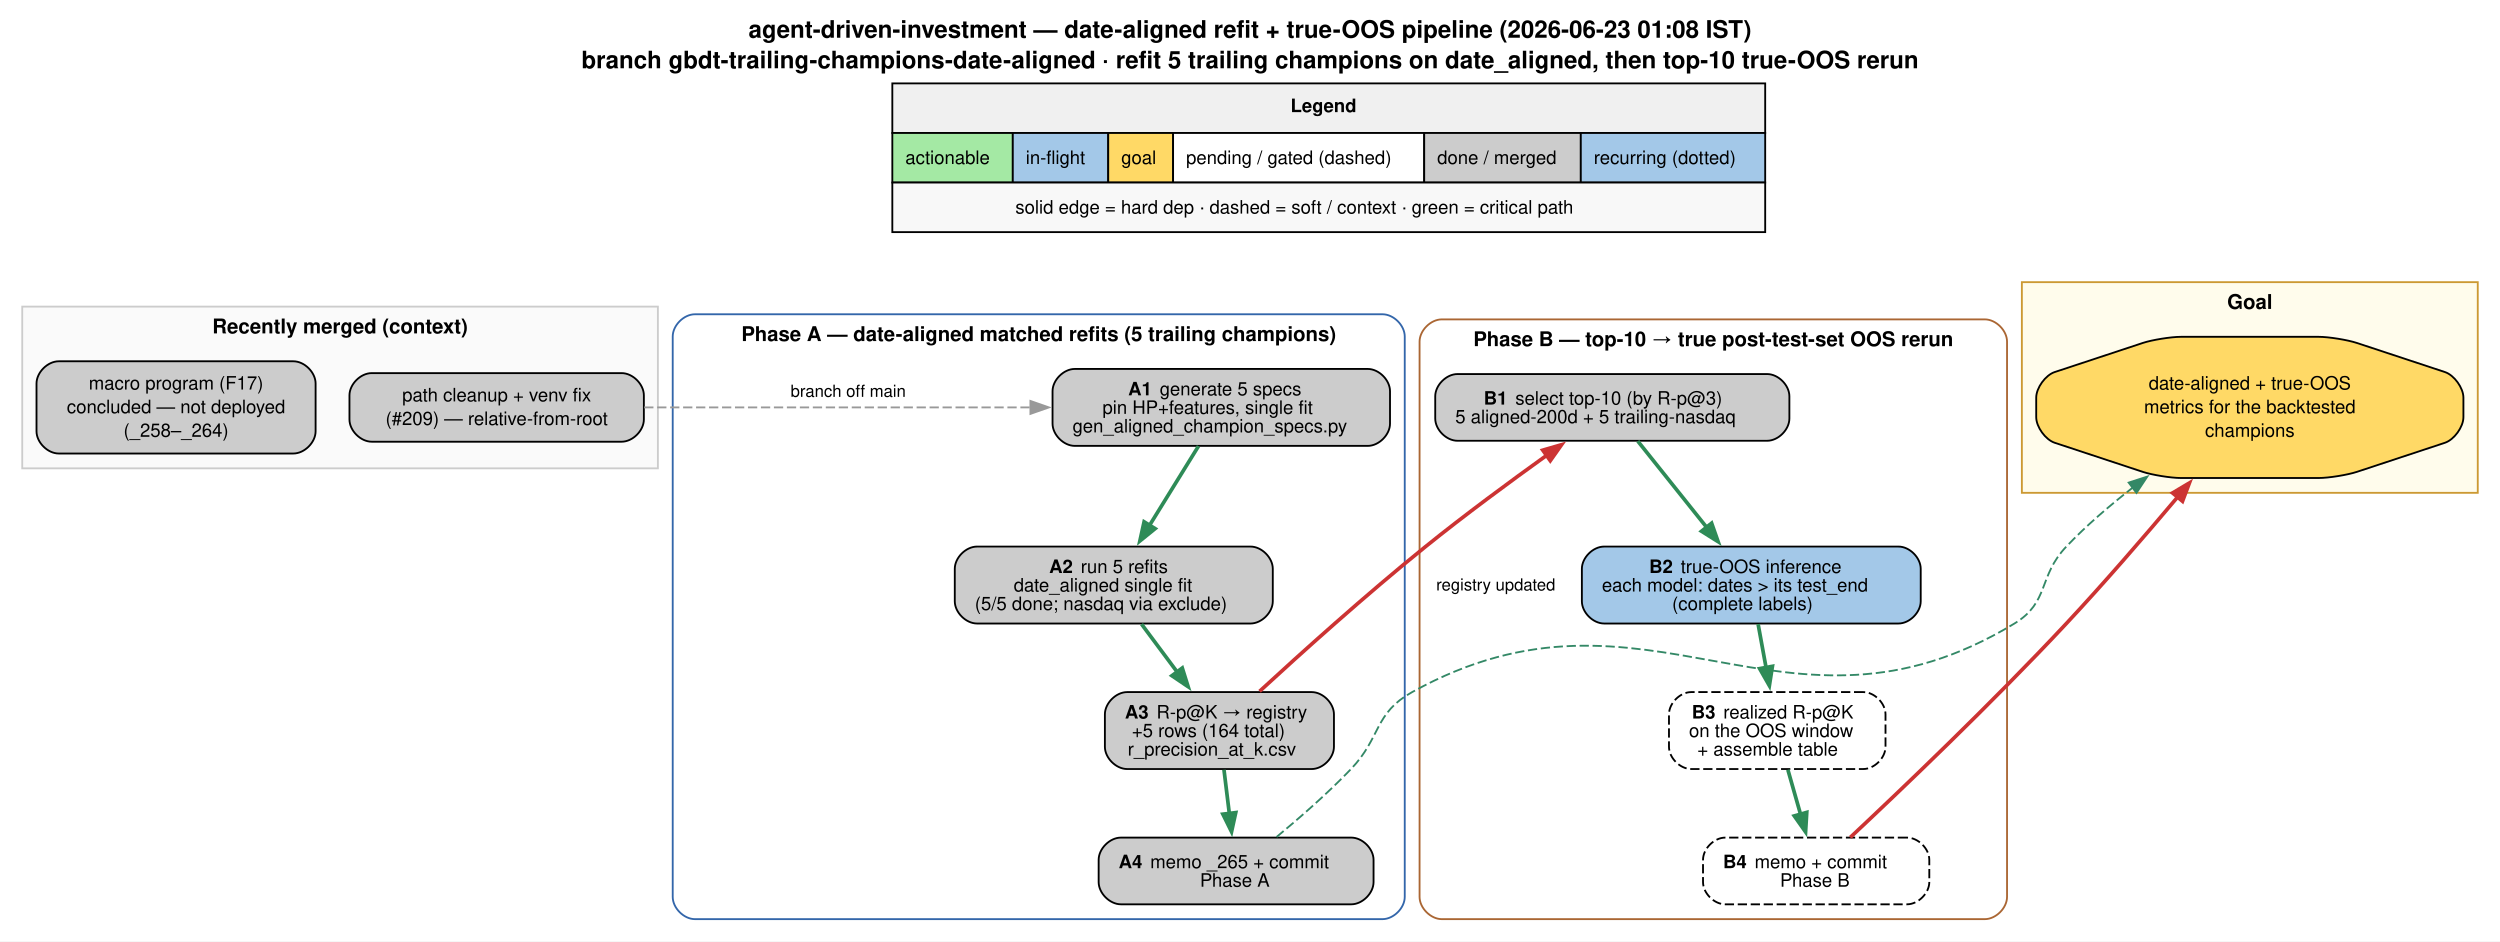
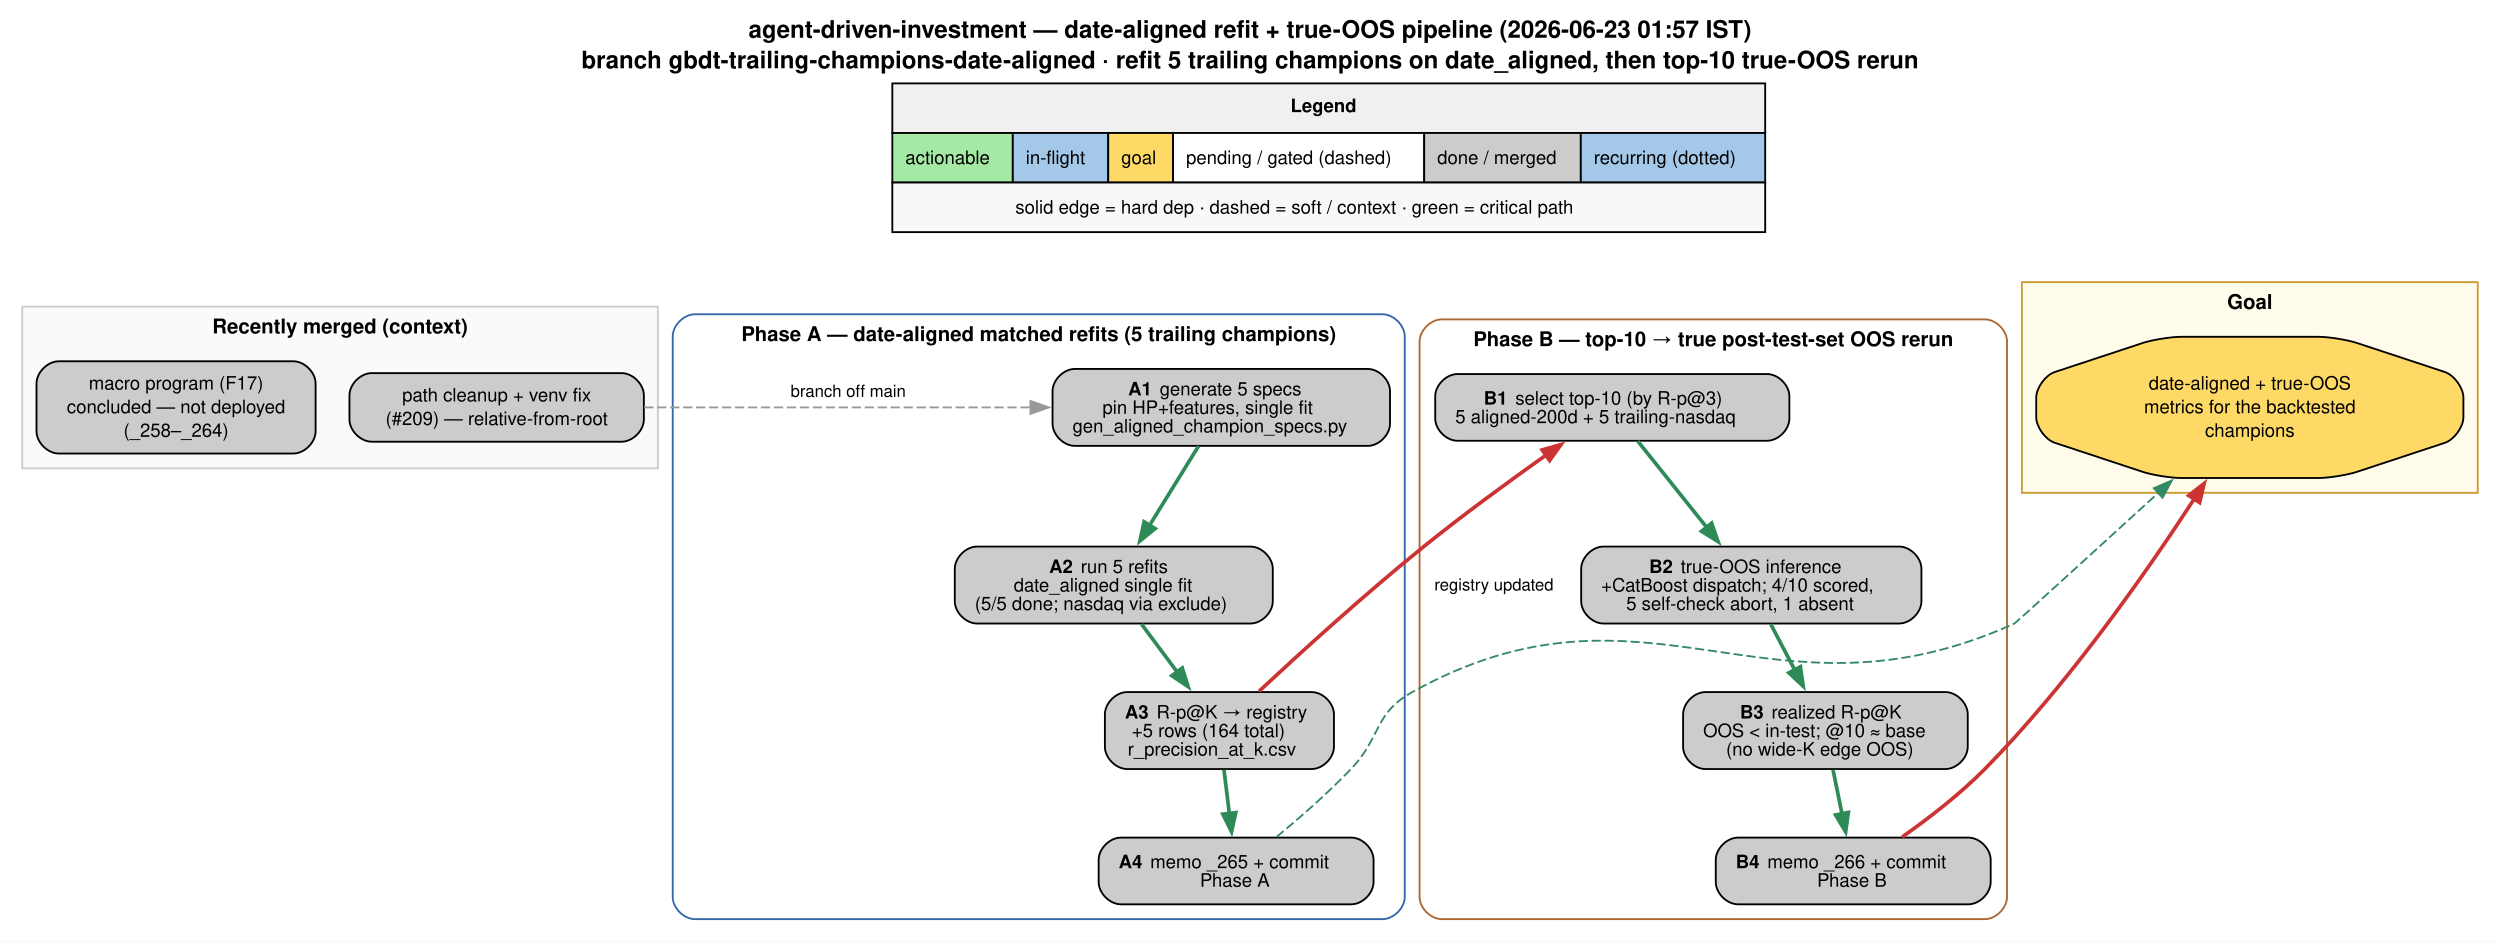
<svg xmlns="http://www.w3.org/2000/svg" width="1349pt" height="508pt" viewBox="0.00 0.00 1349.00 508.00">
  <g id="graph0" class="graph" transform="scale(1 1) rotate(0) translate(4 503.97)">
    <polygon fill="white" stroke="none" points="-4,4 -4,-503.97 1345,-503.97 1345,4 -4,4" />
-     <text xml:space="preserve" text-anchor="middle" x="670.5" y="-483.62" font-family="Helvetica,sans-Serif" font-weight="bold" font-size="13.00">agent-driven-investment — date-aligned refit + true-OOS pipeline (2026-06-23 01:08 IST)</text>
+     <text xml:space="preserve" text-anchor="middle" x="670.5" y="-483.62" font-family="Helvetica,sans-Serif" font-weight="bold" font-size="13.00">agent-driven-investment — date-aligned refit + true-OOS pipeline (2026-06-23 01:57 IST)</text>
    <text xml:space="preserve" text-anchor="middle" x="670.5" y="-467.12" font-family="Helvetica,sans-Serif" font-weight="bold" font-size="13.00">branch gbdt-trailing-champions-date-aligned · refit 5 trailing champions on date_aligned, then top-10 true-OOS rerun</text>
    <g id="clust2" class="cluster">
      <polygon fill="#fafafa" stroke="#cccccc" points="8,-251.25 8,-338.52 351,-338.52 351,-251.25 8,-251.25" />
      <text xml:space="preserve" text-anchor="middle" x="179.5" y="-324.07" font-family="Helvetica,sans-Serif" font-weight="bold" font-size="11.00">Recently merged (context)</text>
    </g>
    <g id="clust3" class="cluster">
      <path fill="white" stroke="#3366aa" d="M371,-8C371,-8 742,-8 742,-8 748,-8 754,-14 754,-20 754,-20 754,-322.39 754,-322.39 754,-328.39 748,-334.39 742,-334.39 742,-334.39 371,-334.39 371,-334.39 365,-334.39 359,-328.39 359,-322.39 359,-322.39 359,-20 359,-20 359,-14 365,-8 371,-8" />
      <text xml:space="preserve" text-anchor="middle" x="556.5" y="-319.94" font-family="Helvetica,sans-Serif" font-weight="bold" font-size="11.00">Phase A — date-aligned matched refits (5 trailing champions)</text>
    </g>
    <g id="clust4" class="cluster">
      <path fill="white" stroke="#aa6633" d="M774,-8C774,-8 1067,-8 1067,-8 1073,-8 1079,-14 1079,-20 1079,-20 1079,-319.63 1079,-319.63 1079,-325.63 1073,-331.63 1067,-331.63 1067,-331.63 774,-331.63 774,-331.63 768,-331.63 762,-325.63 762,-319.63 762,-319.63 762,-20 762,-20 762,-14 768,-8 774,-8" />
      <text xml:space="preserve" text-anchor="middle" x="920.5" y="-317.18" font-family="Helvetica,sans-Serif" font-weight="bold" font-size="11.00">Phase B — top-10 → true post-test-set OOS rerun</text>
    </g>
    <g id="clust5" class="cluster">
      <polygon fill="#fffcec" stroke="#cc9933" points="1087,-238.04 1087,-351.72 1333,-351.72 1333,-238.04 1087,-238.04" />
      <text xml:space="preserve" text-anchor="middle" x="1210" y="-337.27" font-family="Helvetica,sans-Serif" font-weight="bold" font-size="11.00">Goal</text>
    </g>
    <g id="node1" class="node">
      <path fill="lightgrey" stroke="none" d="M936.5,-458.97C936.5,-458.97 489.5,-458.97 489.5,-458.97 483.5,-458.97 477.5,-452.97 477.5,-446.97 477.5,-446.97 477.5,-390.72 477.5,-390.72 477.5,-384.72 483.5,-378.72 489.5,-378.72 489.5,-378.72 936.5,-378.72 936.5,-378.72 942.5,-378.72 948.5,-384.72 948.5,-390.72 948.5,-390.72 948.5,-446.97 948.5,-446.97 948.5,-452.97 942.5,-458.97 936.5,-458.97" />
      <polygon fill="#f0f0f0" stroke="none" points="477.5,-432.22 477.5,-458.97 948.5,-458.97 948.5,-432.22 477.5,-432.22" />
      <polygon fill="none" stroke="black" points="477.5,-432.22 477.5,-458.97 948.5,-458.97 948.5,-432.22 477.5,-432.22" />
      <text xml:space="preserve" text-anchor="start" x="692.38" y="-443.47" font-family="Helvetica,sans-Serif" font-weight="bold" font-size="10.00">Legend</text>
      <polygon fill="#a4e9a4" stroke="none" points="477.5,-405.47 477.5,-432.22 542.5,-432.22 542.5,-405.47 477.5,-405.47" />
      <polygon fill="none" stroke="black" points="477.5,-405.47 477.5,-432.22 542.5,-432.22 542.5,-405.47 477.5,-405.47" />
      <text xml:space="preserve" text-anchor="start" x="484.5" y="-415.47" font-family="Helvetica,sans-Serif" font-size="10.00">actionable</text>
      <polygon fill="#a3c8e8" stroke="none" points="542.5,-405.47 542.5,-432.22 594,-432.22 594,-405.47 542.5,-405.47" />
      <polygon fill="none" stroke="black" points="542.5,-405.47 542.5,-432.22 594,-432.22 594,-405.47 542.5,-405.47" />
      <text xml:space="preserve" text-anchor="start" x="549.5" y="-415.47" font-family="Helvetica,sans-Serif" font-size="10.00">in-flight</text>
      <polygon fill="#ffd966" stroke="none" points="594,-405.47 594,-432.22 629,-432.22 629,-405.47 594,-405.47" />
      <polygon fill="none" stroke="black" points="594,-405.47 594,-432.22 629,-432.22 629,-405.47 594,-405.47" />
      <text xml:space="preserve" text-anchor="start" x="601" y="-415.47" font-family="Helvetica,sans-Serif" font-size="10.00">goal</text>
      <polygon fill="#ffffff" stroke="none" points="629,-405.47 629,-432.22 764.5,-432.22 764.5,-405.47 629,-405.47" />
      <polygon fill="none" stroke="black" points="629,-405.47 629,-432.22 764.5,-432.22 764.5,-405.47 629,-405.47" />
      <text xml:space="preserve" text-anchor="start" x="636" y="-415.47" font-family="Helvetica,sans-Serif" font-size="10.00">pending / gated (dashed)</text>
      <polygon fill="#cccccc" stroke="none" points="764.5,-405.47 764.5,-432.22 849,-432.22 849,-405.47 764.5,-405.47" />
      <polygon fill="none" stroke="black" points="764.5,-405.47 764.5,-432.22 849,-432.22 849,-405.47 764.5,-405.47" />
      <text xml:space="preserve" text-anchor="start" x="771.5" y="-415.47" font-family="Helvetica,sans-Serif" font-size="10.00">done / merged</text>
      <polygon fill="#a3c8e8" stroke="none" points="849,-405.47 849,-432.22 948.5,-432.22 948.5,-405.47 849,-405.47" />
      <polygon fill="none" stroke="black" points="849,-405.47 849,-432.22 948.5,-432.22 948.5,-405.47 849,-405.47" />
      <text xml:space="preserve" text-anchor="start" x="856" y="-415.47" font-family="Helvetica,sans-Serif" font-size="10.00">recurring (dotted)</text>
      <polygon fill="#f8f8f8" stroke="none" points="477.5,-378.72 477.5,-405.47 948.5,-405.47 948.5,-378.72 477.5,-378.72" />
      <polygon fill="none" stroke="black" points="477.5,-378.72 477.5,-405.47 948.5,-405.47 948.5,-378.72 477.5,-378.72" />
      <text xml:space="preserve" text-anchor="start" x="543.88" y="-388.72" font-family="Helvetica,sans-Serif" font-size="10.00">solid edge = hard dep · dashed = soft / context · green = critical path</text>
    </g>
    <g id="node2" class="node">
      <path fill="#cccccc" stroke="black" d="M154.3,-309.02C154.3,-309.02 27.7,-309.02 27.7,-309.02 21.7,-309.02 15.7,-303.02 15.7,-297.02 15.7,-297.02 15.7,-271.25 15.7,-271.25 15.7,-265.25 21.7,-259.25 27.7,-259.25 27.7,-259.25 154.3,-259.25 154.3,-259.25 160.3,-259.25 166.3,-265.25 166.3,-271.25 166.3,-271.25 166.3,-297.02 166.3,-297.02 166.3,-303.02 160.3,-309.02 154.3,-309.02" />
      <text xml:space="preserve" text-anchor="middle" x="91" y="-293.76" font-family="Helvetica,sans-Serif" font-size="10.00">macro program (F17)</text>
      <text xml:space="preserve" text-anchor="middle" x="91" y="-281.01" font-family="Helvetica,sans-Serif" font-size="10.00">concluded — not deployed</text>
      <text xml:space="preserve" text-anchor="middle" x="91" y="-268.26" font-family="Helvetica,sans-Serif" font-size="10.00">(_258–_264)</text>
    </g>
    <g id="node4" class="node">
      <path fill="#cccccc" stroke="black" d="M734.05,-304.89C734.05,-304.89 575.95,-304.89 575.95,-304.89 569.95,-304.89 563.95,-298.89 563.95,-292.89 563.95,-292.89 563.95,-275.37 563.95,-275.37 563.95,-269.37 569.95,-263.37 575.95,-263.37 575.95,-263.37 734.05,-263.37 734.05,-263.37 740.05,-263.37 746.05,-269.37 746.05,-275.37 746.05,-275.37 746.05,-292.89 746.05,-292.89 746.05,-298.89 740.05,-304.89 734.05,-304.89" />
      <text xml:space="preserve" text-anchor="start" x="604.75" y="-290.63" font-family="Helvetica,sans-Serif" font-weight="bold" font-size="10.00">A1</text>
      <text xml:space="preserve" text-anchor="start" x="619" y="-290.63" font-family="Helvetica,sans-Serif" font-size="10.00"> generate 5 specs</text>
      <text xml:space="preserve" text-anchor="start" x="590.88" y="-280.63" font-family="Helvetica,sans-Serif" font-size="10.00">pin HP+features, single fit</text>
      <text xml:space="preserve" text-anchor="start" x="574.75" y="-270.63" font-family="Helvetica,sans-Serif" font-size="10.00">gen_aligned_champion_specs.py</text>
    </g>
    <g id="node8" class="node">
      <path fill="#cccccc" stroke="black" d="M949.55,-302.13C949.55,-302.13 782.45,-302.13 782.45,-302.13 776.45,-302.13 770.45,-296.13 770.45,-290.13 770.45,-290.13 770.45,-278.13 770.45,-278.13 770.45,-272.13 776.45,-266.13 782.45,-266.13 782.45,-266.13 949.55,-266.13 949.55,-266.13 955.55,-266.13 961.55,-272.13 961.55,-278.13 961.55,-278.13 961.55,-290.13 961.55,-290.13 961.55,-296.13 955.55,-302.13 949.55,-302.13" />
      <text xml:space="preserve" text-anchor="start" x="796.62" y="-285.63" font-family="Helvetica,sans-Serif" font-weight="bold" font-size="10.00">B1</text>
      <text xml:space="preserve" text-anchor="start" x="810.88" y="-285.63" font-family="Helvetica,sans-Serif" font-size="10.00"> select top-10 (by R-p@3)</text>
      <text xml:space="preserve" text-anchor="start" x="781.25" y="-275.63" font-family="Helvetica,sans-Serif" font-size="10.00">5 aligned-200d + 5 trailing-nasdaq</text>
    </g>
    <g id="node12" class="node">
      <path fill="#ffd966" stroke="black" d="M1325.26,-278.87C1325.26,-278.87 1325.26,-289.39 1325.26,-289.39 1325.26,-294.65 1320.27,-301.56 1315.28,-303.21 1315.28,-303.21 1267.73,-318.92 1267.73,-318.92 1262.74,-320.57 1252.48,-322.22 1247.23,-322.22 1247.23,-322.22 1172.77,-322.22 1172.77,-322.22 1167.52,-322.22 1157.26,-320.57 1152.27,-318.92 1152.27,-318.92 1104.72,-303.21 1104.72,-303.21 1099.73,-301.56 1094.74,-294.65 1094.74,-289.39 1094.74,-289.39 1094.74,-278.87 1094.74,-278.87 1094.74,-273.61 1099.73,-266.7 1104.72,-265.05 1104.72,-265.05 1152.27,-249.34 1152.27,-249.34 1157.26,-247.69 1167.52,-246.04 1172.77,-246.04 1172.77,-246.04 1247.23,-246.04 1247.23,-246.04 1252.48,-246.04 1262.74,-247.69 1267.73,-249.34 1267.73,-249.34 1315.28,-265.05 1315.28,-265.05 1320.27,-266.7 1325.26,-273.61 1325.26,-278.87" />
      <text xml:space="preserve" text-anchor="middle" x="1210" y="-293.76" font-family="Helvetica,sans-Serif" font-size="10.00">date-aligned + true-OOS</text>
      <text xml:space="preserve" text-anchor="middle" x="1210" y="-281.01" font-family="Helvetica,sans-Serif" font-size="10.00">metrics for the backtested</text>
      <text xml:space="preserve" text-anchor="middle" x="1210" y="-268.26" font-family="Helvetica,sans-Serif" font-size="10.00">champions</text>
    </g>
    <g id="node3" class="node">
      <path fill="#cccccc" stroke="black" d="M331.43,-302.64C331.43,-302.64 196.57,-302.64 196.57,-302.64 190.57,-302.64 184.57,-296.64 184.57,-290.64 184.57,-290.64 184.57,-277.62 184.57,-277.62 184.57,-271.62 190.57,-265.62 196.57,-265.62 196.57,-265.62 331.43,-265.62 331.43,-265.62 337.43,-265.62 343.43,-271.62 343.43,-277.62 343.43,-277.62 343.43,-290.64 343.43,-290.64 343.43,-296.64 337.43,-302.64 331.43,-302.64" />
      <text xml:space="preserve" text-anchor="middle" x="264" y="-287.38" font-family="Helvetica,sans-Serif" font-size="10.00">path cleanup + venv fix</text>
      <text xml:space="preserve" text-anchor="middle" x="264" y="-274.63" font-family="Helvetica,sans-Serif" font-size="10.00">(#209) — relative-from-root</text>
    </g>
    <g id="edge5" class="edge">
      <path fill="none" stroke="#999999" stroke-dasharray="5,2" d="M343.6,-284.13C403.86,-284.13 487.12,-284.13 552.38,-284.13" />
      <polygon fill="#999999" stroke="#999999" points="552.01,-287.63 562.01,-284.13 552.01,-280.63 552.01,-287.63" />
      <text xml:space="preserve" text-anchor="middle" x="453.69" y="-289.83" font-family="Helvetica,sans-Serif" font-size="9.00">branch off main</text>
    </g>
    <g id="node5" class="node">
      <path fill="#cccccc" stroke="black" d="M670.8,-209.04C670.8,-209.04 523.2,-209.04 523.2,-209.04 517.2,-209.04 511.2,-203.04 511.2,-197.04 511.2,-197.04 511.2,-179.52 511.2,-179.52 511.2,-173.52 517.2,-167.52 523.2,-167.52 523.2,-167.52 670.8,-167.52 670.8,-167.52 676.8,-167.52 682.8,-173.52 682.8,-179.52 682.8,-179.52 682.8,-197.04 682.8,-197.04 682.8,-203.04 676.8,-209.04 670.8,-209.04" />
      <text xml:space="preserve" text-anchor="start" x="562.12" y="-194.78" font-family="Helvetica,sans-Serif" font-weight="bold" font-size="10.00">A2</text>
      <text xml:space="preserve" text-anchor="start" x="576.38" y="-194.78" font-family="Helvetica,sans-Serif" font-size="10.00"> run 5 refits</text>
      <text xml:space="preserve" text-anchor="start" x="543" y="-184.78" font-family="Helvetica,sans-Serif" font-size="10.00">date_aligned single fit</text>
      <text xml:space="preserve" text-anchor="start" x="522" y="-174.78" font-family="Helvetica,sans-Serif" font-size="10.00">(5/5 done; nasdaq via exclude)</text>
    </g>
    <g id="edge6" class="edge">
      <path fill="none" stroke="#2e8b57" stroke-width="2" d="M642.7,-263.23C634.99,-250.75 624.88,-234.39 616.13,-220.24" />
      <polygon fill="#2e8b57" stroke="#2e8b57" stroke-width="2" points="619.31,-218.72 611.07,-212.05 613.35,-222.4 619.31,-218.72" />
    </g>
    <g id="node6" class="node">
      <path fill="#cccccc" stroke="black" d="M703.8,-130.52C703.8,-130.52 604.2,-130.52 604.2,-130.52 598.2,-130.52 592.2,-124.52 592.2,-118.52 592.2,-118.52 592.2,-101 592.2,-101 592.2,-95 598.2,-89 604.2,-89 604.2,-89 703.8,-89 703.8,-89 709.8,-89 715.8,-95 715.8,-101 715.8,-101 715.8,-118.52 715.8,-118.52 715.8,-124.52 709.8,-130.52 703.8,-130.52" />
      <text xml:space="preserve" text-anchor="start" x="603" y="-116.26" font-family="Helvetica,sans-Serif" font-weight="bold" font-size="10.00">A3</text>
      <text xml:space="preserve" text-anchor="start" x="617.25" y="-116.26" font-family="Helvetica,sans-Serif" font-size="10.00"> R-p@K → registry</text>
      <text xml:space="preserve" text-anchor="start" x="606.75" y="-106.26" font-family="Helvetica,sans-Serif" font-size="10.00">+5 rows (164 total)</text>
      <text xml:space="preserve" text-anchor="start" x="604.5" y="-96.26" font-family="Helvetica,sans-Serif" font-size="10.00">r_precision_at_k.csv</text>
    </g>
    <g id="edge7" class="edge">
      <path fill="none" stroke="#2e8b57" stroke-width="2" d="M611.98,-167.18C617.89,-159.24 624.8,-149.95 631.3,-141.23" />
      <polygon fill="#2e8b57" stroke="#2e8b57" stroke-width="2" points="633.95,-143.53 637.12,-133.42 628.34,-139.35 633.95,-143.53" />
    </g>
    <g id="node7" class="node">
      <path fill="#cccccc" stroke="black" d="M725.17,-52C725.17,-52 600.83,-52 600.83,-52 594.83,-52 588.83,-46 588.83,-40 588.83,-40 588.83,-28 588.83,-28 588.83,-22 594.83,-16 600.83,-16 600.83,-16 725.17,-16 725.17,-16 731.17,-16 737.17,-22 737.17,-28 737.17,-28 737.17,-40 737.17,-40 737.17,-46 731.17,-52 725.17,-52" />
      <text xml:space="preserve" text-anchor="start" x="599.62" y="-35.5" font-family="Helvetica,sans-Serif" font-weight="bold" font-size="10.00">A4</text>
      <text xml:space="preserve" text-anchor="start" x="613.88" y="-35.5" font-family="Helvetica,sans-Serif" font-size="10.00"> memo _265 + commit</text>
      <text xml:space="preserve" text-anchor="start" x="643.5" y="-25.5" font-family="Helvetica,sans-Serif" font-size="10.00">Phase A</text>
    </g>
    <g id="edge8" class="edge">
      <path fill="none" stroke="#2e8b57" stroke-width="2" d="M656.46,-88.6C657.35,-81.28 658.38,-72.84 659.36,-64.86" />
      <polygon fill="#2e8b57" stroke="#2e8b57" stroke-width="2" points="662.81,-65.49 660.54,-55.14 655.86,-64.64 662.81,-65.49" />
    </g>
    <g id="edge9" class="edge">
-       <path fill="none" stroke="#cc3333" stroke-width="2" d="M675.66,-130.93C697.72,-151.23 733.16,-183.15 765.25,-209.04 786.4,-226.1 810.94,-244.18 830.51,-258.22" />
-       <polygon fill="#cc3333" stroke="#cc3333" stroke-width="2" points="828.47,-261.06 838.64,-264.01 832.53,-255.36 828.47,-261.06" />
-       <text xml:space="preserve" text-anchor="middle" x="803.12" y="-185.35" font-family="Helvetica,sans-Serif" font-size="9.00">registry updated</text>
+       <path fill="none" stroke="#cc3333" stroke-width="2" d="M675.41,-130.99C697.23,-151.33 732.32,-183.28 764.25,-209.04 785.63,-226.29 810.55,-244.46 830.38,-258.5" />
+       <polygon fill="#cc3333" stroke="#cc3333" stroke-width="2" points="828.15,-261.2 838.34,-264.09 832.17,-255.48 828.15,-261.2" />
+       <text xml:space="preserve" text-anchor="middle" x="802.12" y="-185.35" font-family="Helvetica,sans-Serif" font-size="9.00">registry updated</text>
    </g>
    <g id="edge13" class="edge">
-       <path fill="none" stroke="#338866" stroke-dasharray="5,2" d="M684.82,-52.33C697.12,-62.5 712.47,-75.9 725,-89 741.29,-106.04 737.39,-119.09 758,-130.52 885.14,-201.02 958.72,-92.1 1083,-167.52 1102.03,-179.07 1095.65,-192.92 1111,-209.04 1121.72,-220.3 1134.3,-231.12 1146.82,-240.85" />
-       <polygon fill="#338866" stroke="#338866" points="1144.62,-243.57 1154.7,-246.81 1148.84,-237.98 1144.62,-243.57" />
+       <path fill="none" stroke="#338866" stroke-dasharray="5,2" d="M684.82,-52.33C697.12,-62.5 712.47,-75.9 725,-89 741.29,-106.04 737.39,-119.09 758,-130.52 885.14,-201.02 950.61,-107.46 1083,-167.52 1083.62,-167.8 1125.26,-205.74 1160.68,-238.08" />
+       <polygon fill="#338866" stroke="#338866" points="1158.2,-240.55 1167.94,-244.71 1162.92,-235.38 1158.2,-240.55" />
    </g>
    <g id="node9" class="node">
-       <path fill="#a3c8e8" stroke="black" d="M1020.42,-209.04C1020.42,-209.04 861.58,-209.04 861.58,-209.04 855.58,-209.04 849.58,-203.04 849.58,-197.04 849.58,-197.04 849.58,-179.52 849.58,-179.52 849.58,-173.52 855.58,-167.52 861.58,-167.52 861.58,-167.52 1020.42,-167.52 1020.42,-167.52 1026.42,-167.52 1032.42,-173.52 1032.42,-179.52 1032.42,-179.52 1032.42,-197.04 1032.42,-197.04 1032.42,-203.04 1026.42,-209.04 1020.42,-209.04" />
+       <path fill="#cccccc" stroke="black" d="M1020.8,-209.04C1020.8,-209.04 861.2,-209.04 861.2,-209.04 855.2,-209.04 849.2,-203.04 849.2,-197.04 849.2,-197.04 849.2,-179.52 849.2,-179.52 849.2,-173.52 855.2,-167.52 861.2,-167.52 861.2,-167.52 1020.8,-167.52 1020.8,-167.52 1026.8,-167.52 1032.8,-173.52 1032.8,-179.52 1032.8,-179.52 1032.8,-197.04 1032.8,-197.04 1032.8,-203.04 1026.8,-209.04 1020.8,-209.04" />
      <text xml:space="preserve" text-anchor="start" x="885.88" y="-194.78" font-family="Helvetica,sans-Serif" font-weight="bold" font-size="10.00">B2</text>
      <text xml:space="preserve" text-anchor="start" x="900.12" y="-194.78" font-family="Helvetica,sans-Serif" font-size="10.00"> true-OOS inference</text>
-       <text xml:space="preserve" text-anchor="start" x="860.38" y="-184.78" font-family="Helvetica,sans-Serif" font-size="10.00">each model: dates &gt; its test_end</text>
-       <text xml:space="preserve" text-anchor="start" x="898.25" y="-174.78" font-family="Helvetica,sans-Serif" font-size="10.00">(complete labels)</text>
+       <text xml:space="preserve" text-anchor="start" x="860" y="-184.78" font-family="Helvetica,sans-Serif" font-size="10.00">+CatBoost dispatch; 4/10 scored,</text>
+       <text xml:space="preserve" text-anchor="start" x="873.5" y="-174.78" font-family="Helvetica,sans-Serif" font-size="10.00">5 self-check abort, 1 absent</text>
    </g>
    <g id="edge10" class="edge">
      <path fill="none" stroke="#2e8b57" stroke-width="2" d="M879.76,-265.92C890.13,-252.93 904.63,-234.79 916.91,-219.42" />
      <polygon fill="#2e8b57" stroke="#2e8b57" stroke-width="2" points="919.59,-221.68 923.1,-211.68 914.12,-217.31 919.59,-221.68" />
    </g>
    <g id="node10" class="node">
-       <path fill="#ffffff" stroke="black" stroke-dasharray="5,2" d="M1001.42,-130.52C1001.42,-130.52 908.58,-130.52 908.58,-130.52 902.58,-130.52 896.58,-124.52 896.58,-118.52 896.58,-118.52 896.58,-101 896.58,-101 896.58,-95 902.58,-89 908.58,-89 908.58,-89 1001.42,-89 1001.42,-89 1007.42,-89 1013.42,-95 1013.42,-101 1013.42,-101 1013.42,-118.52 1013.42,-118.52 1013.42,-124.52 1007.42,-130.52 1001.42,-130.52" />
-       <text xml:space="preserve" text-anchor="start" x="908.88" y="-116.26" font-family="Helvetica,sans-Serif" font-weight="bold" font-size="10.00">B3</text>
-       <text xml:space="preserve" text-anchor="start" x="923.12" y="-116.26" font-family="Helvetica,sans-Serif" font-size="10.00"> realized R-p@K</text>
-       <text xml:space="preserve" text-anchor="start" x="907.38" y="-106.26" font-family="Helvetica,sans-Serif" font-size="10.00">on the OOS window</text>
-       <text xml:space="preserve" text-anchor="start" x="911.88" y="-96.26" font-family="Helvetica,sans-Serif" font-size="10.00">+ assemble table</text>
+       <path fill="#cccccc" stroke="black" d="M1045.8,-130.52C1045.8,-130.52 916.2,-130.52 916.2,-130.52 910.2,-130.52 904.2,-124.52 904.2,-118.52 904.2,-118.52 904.2,-101 904.2,-101 904.2,-95 910.2,-89 916.2,-89 916.2,-89 1045.8,-89 1045.8,-89 1051.8,-89 1057.8,-95 1057.8,-101 1057.8,-101 1057.8,-118.52 1057.8,-118.52 1057.8,-124.52 1051.8,-130.52 1045.8,-130.52" />
+       <text xml:space="preserve" text-anchor="start" x="934.88" y="-116.26" font-family="Helvetica,sans-Serif" font-weight="bold" font-size="10.00">B3</text>
+       <text xml:space="preserve" text-anchor="start" x="949.12" y="-116.26" font-family="Helvetica,sans-Serif" font-size="10.00"> realized R-p@K</text>
+       <text xml:space="preserve" text-anchor="start" x="915" y="-106.26" font-family="Helvetica,sans-Serif" font-size="10.00">OOS &lt; in-test; @10 ≈ base</text>
+       <text xml:space="preserve" text-anchor="start" x="927.38" y="-96.26" font-family="Helvetica,sans-Serif" font-size="10.00">(no wide-K edge OOS)</text>
    </g>
    <g id="edge11" class="edge">
-       <path fill="none" stroke="#2e8b57" stroke-width="2" d="M944.68,-167.18C946,-159.94 947.53,-151.58 949,-143.54" />
-       <polygon fill="#2e8b57" stroke="#2e8b57" stroke-width="2" points="952.4,-144.44 950.75,-133.97 945.51,-143.18 952.4,-144.44" />
+       <path fill="none" stroke="#2e8b57" stroke-width="2" d="M951.51,-167.18C955.47,-159.59 960.09,-150.77 964.47,-142.38" />
+       <polygon fill="#2e8b57" stroke="#2e8b57" stroke-width="2" points="967.49,-144.16 969.02,-133.68 961.28,-140.92 967.49,-144.16" />
    </g>
    <g id="node11" class="node">
-       <path fill="#ffffff" stroke="black" stroke-dasharray="5,2" d="M1025.05,-52C1025.05,-52 926.95,-52 926.95,-52 920.95,-52 914.95,-46 914.95,-40 914.95,-40 914.95,-28 914.95,-28 914.95,-22 920.95,-16 926.95,-16 926.95,-16 1025.05,-16 1025.05,-16 1031.05,-16 1037.05,-22 1037.05,-28 1037.05,-28 1037.05,-40 1037.05,-40 1037.05,-46 1031.05,-52 1025.05,-52" />
-       <text xml:space="preserve" text-anchor="start" x="925.75" y="-35.5" font-family="Helvetica,sans-Serif" font-weight="bold" font-size="10.00">B4</text>
-       <text xml:space="preserve" text-anchor="start" x="940" y="-35.5" font-family="Helvetica,sans-Serif" font-size="10.00"> memo + commit</text>
-       <text xml:space="preserve" text-anchor="start" x="956.5" y="-25.5" font-family="Helvetica,sans-Serif" font-size="10.00">Phase B</text>
+       <path fill="#cccccc" stroke="black" d="M1058.17,-52C1058.17,-52 933.83,-52 933.83,-52 927.83,-52 921.83,-46 921.83,-40 921.83,-40 921.83,-28 921.83,-28 921.83,-22 927.83,-16 933.83,-16 933.83,-16 1058.17,-16 1058.17,-16 1064.17,-16 1070.17,-22 1070.17,-28 1070.17,-28 1070.17,-40 1070.17,-40 1070.17,-46 1064.17,-52 1058.17,-52" />
+       <text xml:space="preserve" text-anchor="start" x="932.62" y="-35.5" font-family="Helvetica,sans-Serif" font-weight="bold" font-size="10.00">B4</text>
+       <text xml:space="preserve" text-anchor="start" x="946.88" y="-35.5" font-family="Helvetica,sans-Serif" font-size="10.00"> memo _266 + commit</text>
+       <text xml:space="preserve" text-anchor="start" x="976.5" y="-25.5" font-family="Helvetica,sans-Serif" font-size="10.00">Phase B</text>
    </g>
    <g id="edge12" class="edge">
-       <path fill="none" stroke="#2e8b57" stroke-width="2" d="M960.74,-88.6C962.85,-81.19 965.28,-72.64 967.58,-64.57" />
-       <polygon fill="#2e8b57" stroke="#2e8b57" stroke-width="2" points="970.92,-65.62 970.29,-55.04 964.19,-63.7 970.92,-65.62" />
+       <path fill="none" stroke="#2e8b57" stroke-width="2" d="M985.1,-88.6C986.59,-81.28 988.3,-72.84 989.93,-64.86" />
+       <polygon fill="#2e8b57" stroke="#2e8b57" stroke-width="2" points="993.35,-65.59 991.91,-55.1 986.49,-64.2 993.35,-65.59" />
    </g>
    <g id="edge14" class="edge">
-       <path fill="none" stroke="#cc3333" stroke-width="2" d="M994.4,-52.1C1020.86,-76.89 1070.87,-124.56 1111,-167.52 1131.48,-189.44 1153.26,-214.65 1171.17,-235.93" />
-       <polygon fill="#cc3333" stroke="#cc3333" stroke-width="2" points="1168.31,-237.97 1177.42,-243.39 1173.68,-233.48 1168.31,-237.97" />
+       <path fill="none" stroke="#cc3333" stroke-width="2" d="M1022.42,-52.35C1036.45,-62.22 1053.53,-75.32 1067,-89 1111.39,-134.08 1153.21,-193.6 1180.02,-234.79" />
+       <polygon fill="#cc3333" stroke="#cc3333" stroke-width="2" points="1177.01,-236.58 1185.37,-243.09 1182.9,-232.79 1177.01,-236.58" />
    </g>
  </g>
</svg>
